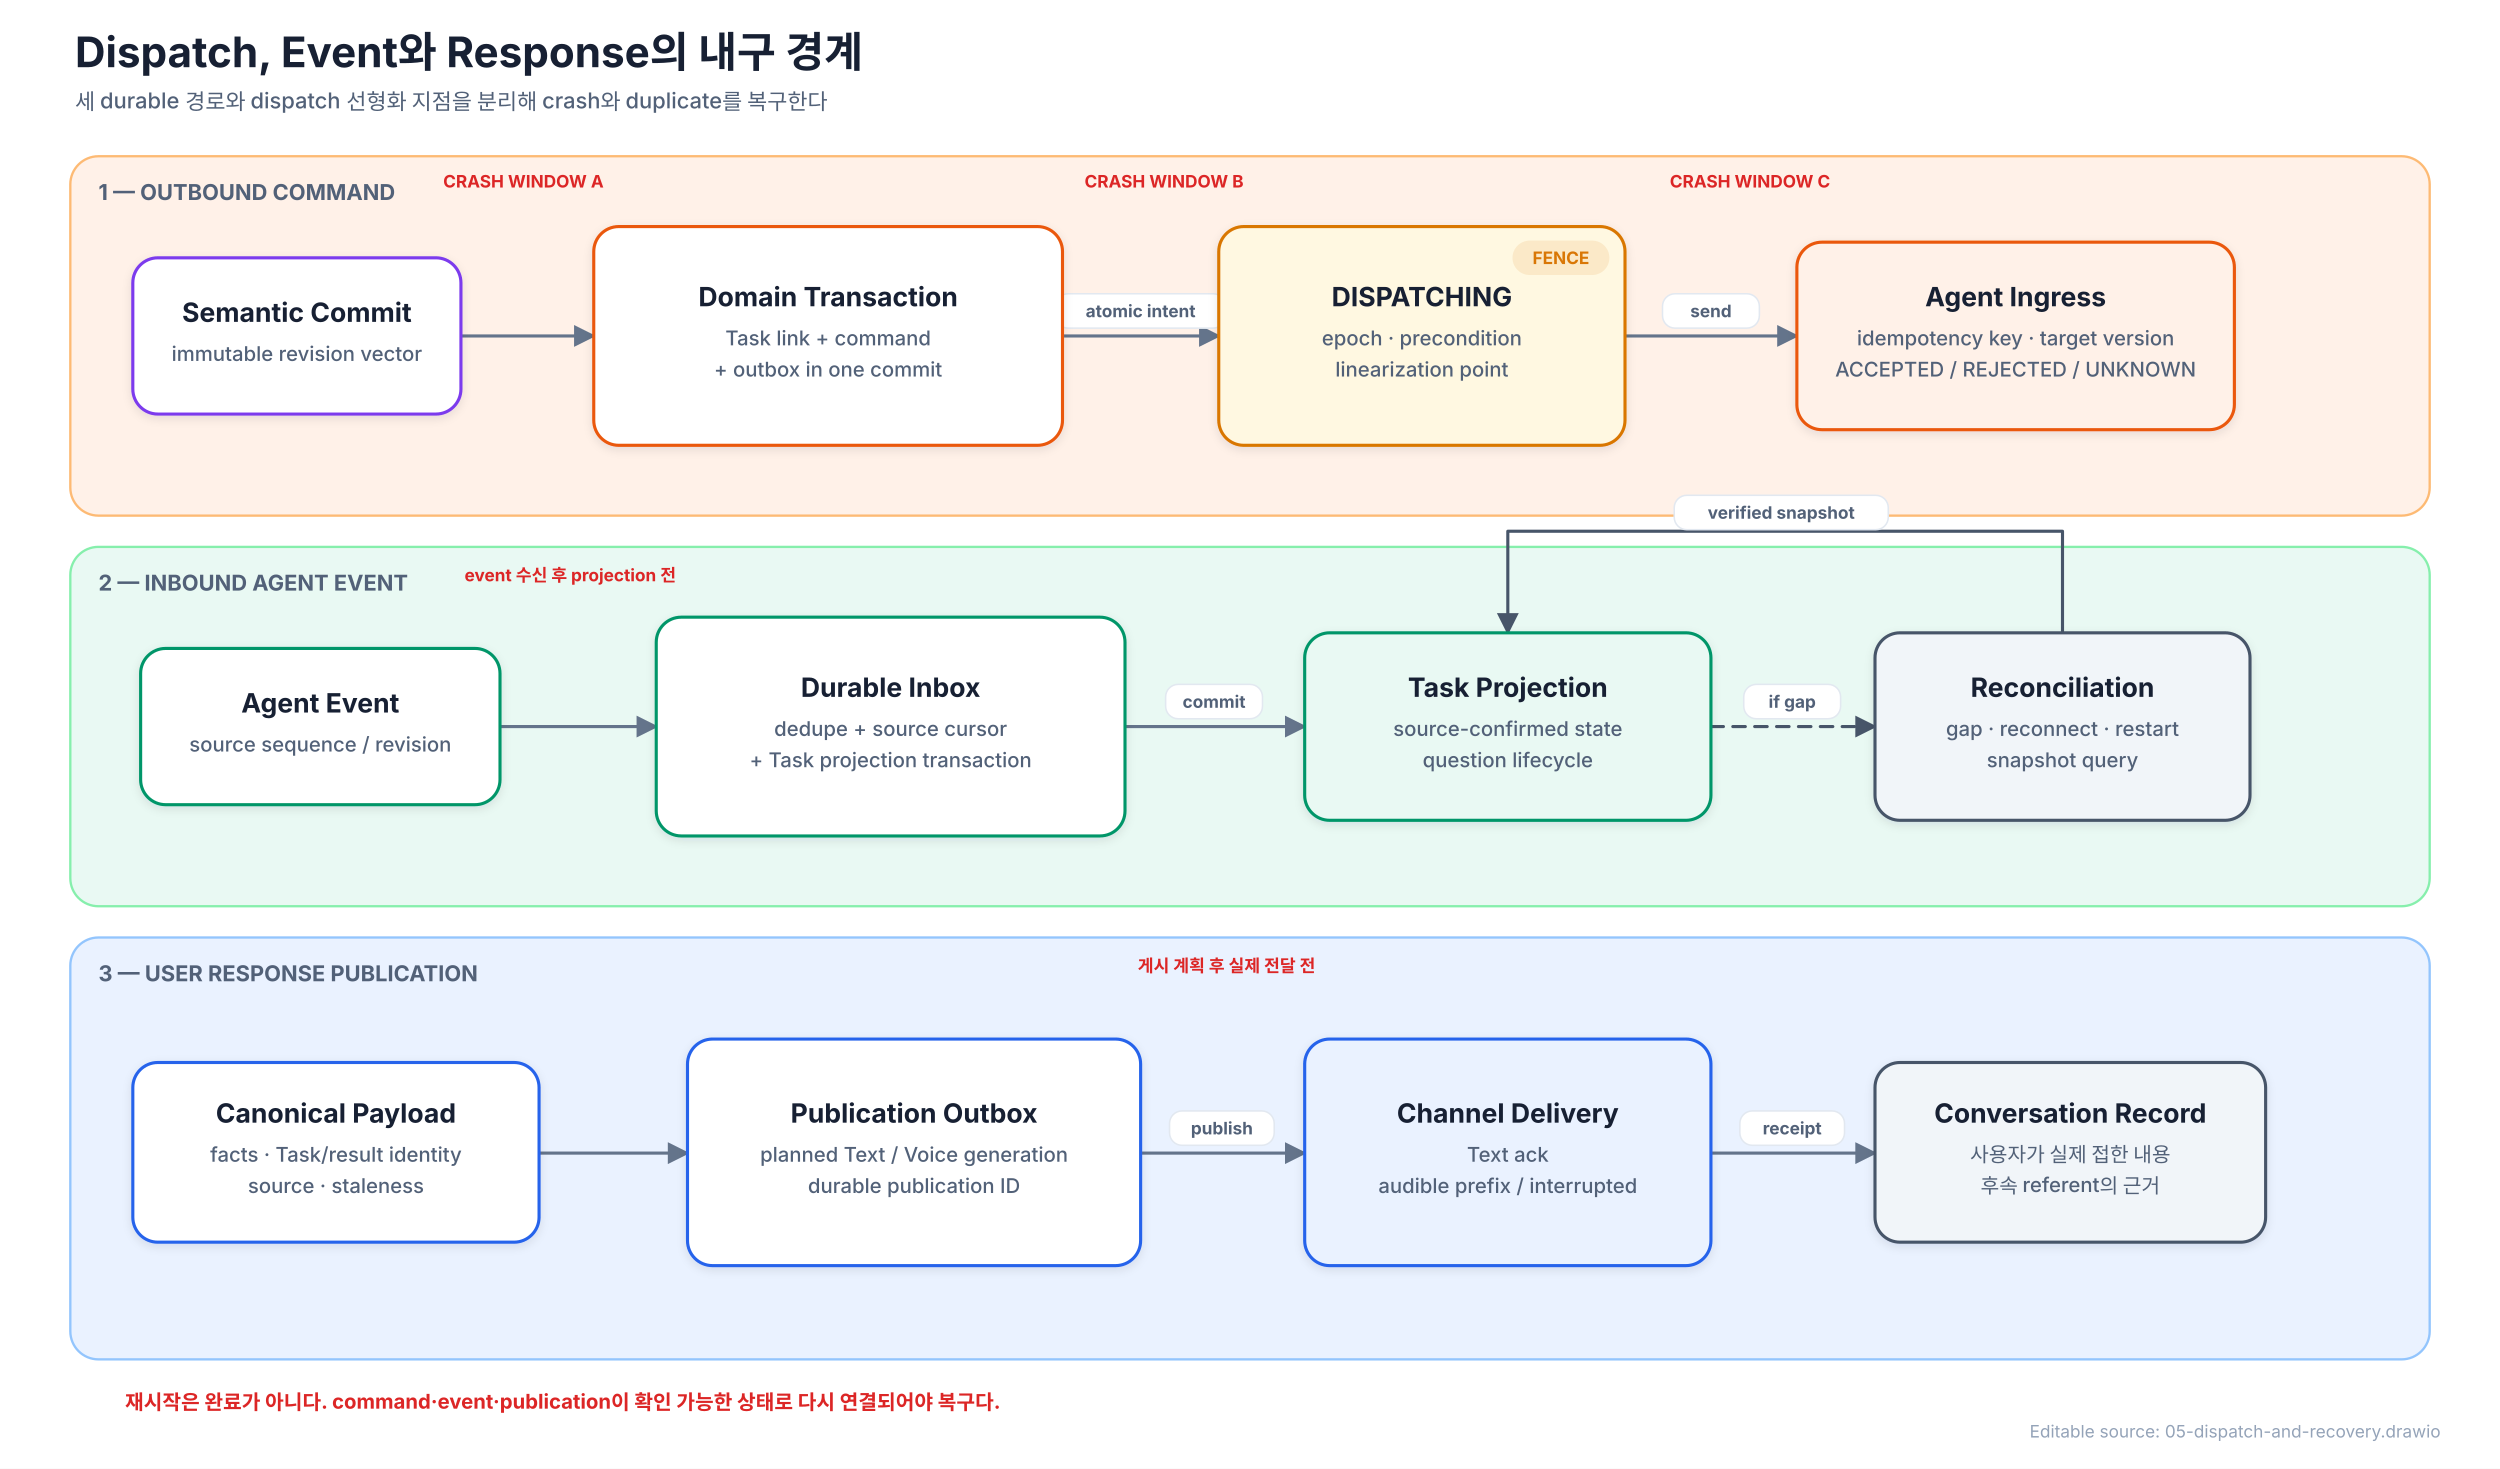
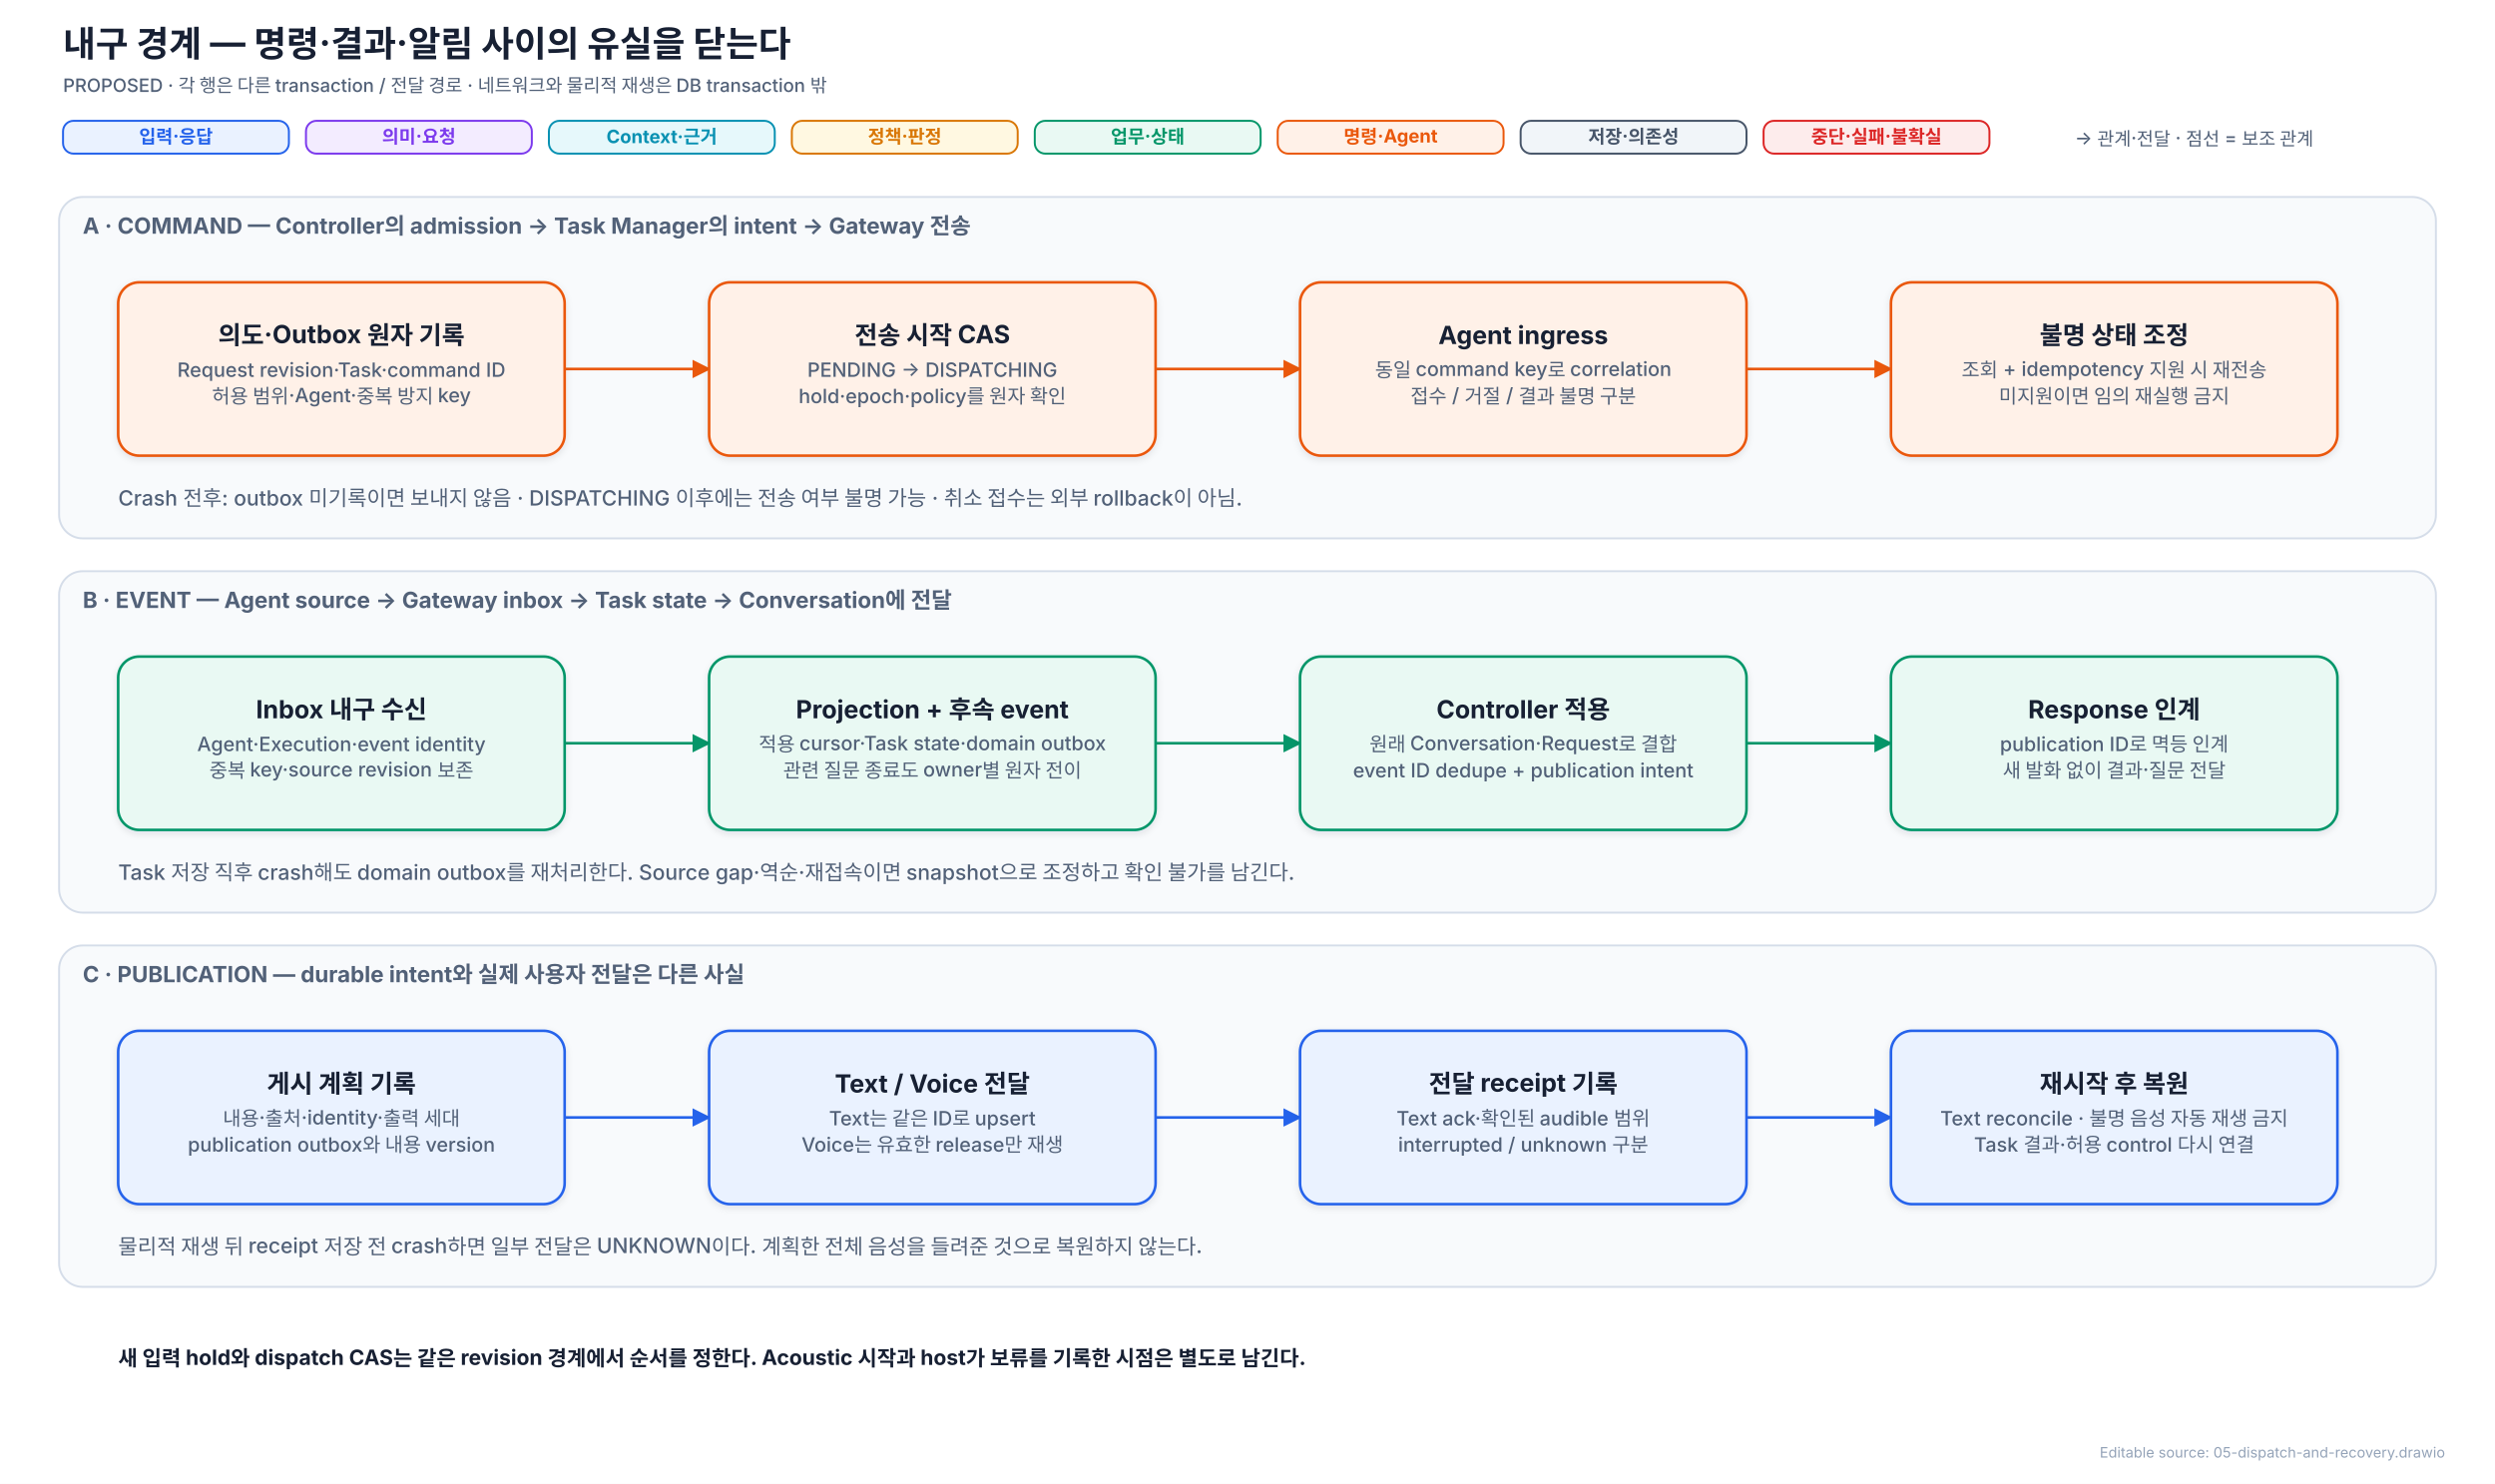
- <svg xmlns="http://www.w3.org/2000/svg" width="1600" height="940" viewBox="0 0 1600 940" role="img" aria-labelledby="title desc">
+ <svg xmlns="http://www.w3.org/2000/svg" width="1900" height="1130" viewBox="0 0 1900 1130" role="img" aria-labelledby="title desc">
  <defs>
    <marker id="arrow" viewBox="0 0 10 10" refX="9" refY="5" markerWidth="7" markerHeight="7" orient="auto-start-reverse">
      <path d="M 0 0 L 10 5 L 0 10 z" fill="#64748B" />
    </marker>
    <marker id="arrow-blue" viewBox="0 0 10 10" refX="9" refY="5" markerWidth="7" markerHeight="7" orient="auto-start-reverse">
      <path d="M 0 0 L 10 5 L 0 10 z" fill="#2563EB" />
    </marker>
    <marker id="arrow-cyan" viewBox="0 0 10 10" refX="9" refY="5" markerWidth="7" markerHeight="7" orient="auto-start-reverse">
      <path d="M 0 0 L 10 5 L 0 10 z" fill="#0891B2" />
    </marker>
    <marker id="arrow-purple" viewBox="0 0 10 10" refX="9" refY="5" markerWidth="7" markerHeight="7" orient="auto-start-reverse">
      <path d="M 0 0 L 10 5 L 0 10 z" fill="#7C3AED" />
    </marker>
    <marker id="arrow-green" viewBox="0 0 10 10" refX="9" refY="5" markerWidth="7" markerHeight="7" orient="auto-start-reverse">
      <path d="M 0 0 L 10 5 L 0 10 z" fill="#059669" />
    </marker>
    <marker id="arrow-orange" viewBox="0 0 10 10" refX="9" refY="5" markerWidth="7" markerHeight="7" orient="auto-start-reverse">
      <path d="M 0 0 L 10 5 L 0 10 z" fill="#EA580C" />
    </marker>
    <marker id="arrow-amber" viewBox="0 0 10 10" refX="9" refY="5" markerWidth="7" markerHeight="7" orient="auto-start-reverse">
      <path d="M 0 0 L 10 5 L 0 10 z" fill="#D97706" />
    </marker>
    <marker id="arrow-gray" viewBox="0 0 10 10" refX="9" refY="5" markerWidth="7" markerHeight="7" orient="auto-start-reverse">
      <path d="M 0 0 L 10 5 L 0 10 z" fill="#475569" />
    </marker>
    <marker id="arrow-red" viewBox="0 0 10 10" refX="9" refY="5" markerWidth="7" markerHeight="7" orient="auto-start-reverse">
      <path d="M 0 0 L 10 5 L 0 10 z" fill="#DC2626" />
    </marker>
    <filter id="shadow" x="-10%" y="-10%" width="120%" height="140%">
      <feDropShadow dx="0" dy="2" stdDeviation="3" flood-color="#0F172A" flood-opacity="0.10" />
    </filter>
  </defs>
-   <rect width="1600" height="940" fill="#FFFFFF" />
-   <text x="48" y="43" font-family="Inter, Arial, sans-serif" font-size="27" font-weight="750" fill="#172033">Dispatch, Event와 Response의 내구 경계</text>
-   <text x="48" y="70" font-family="Inter, Arial, sans-serif" font-size="14" font-weight="500" fill="#526178">세 durable 경로와 dispatch 선형화 지점을 분리해 crash와 duplicate를 복구한다</text>
-   <rect x="45" y="100" width="1510" height="230" rx="18" fill="#FFF1E8" stroke="#FDBA74" stroke-width="1.5" />
-   <text x="63" y="128" font-family="Inter, Arial, sans-serif" font-size="14" font-weight="750" fill="#526178">1 — OUTBOUND COMMAND</text>
-   <rect x="45" y="350" width="1510" height="230" rx="18" fill="#E9F9F3" stroke="#86EFAC" stroke-width="1.5" />
-   <text x="63" y="378" font-family="Inter, Arial, sans-serif" font-size="14" font-weight="750" fill="#526178">2 — INBOUND AGENT EVENT</text>
-   <rect x="45" y="600" width="1510" height="270" rx="18" fill="#EAF2FF" stroke="#93C5FD" stroke-width="1.5" />
-   <text x="63" y="628" font-family="Inter, Arial, sans-serif" font-size="14" font-weight="750" fill="#526178">3 — USER RESPONSE PUBLICATION</text>
-   <polyline points="295,215 380,215" fill="none" stroke="#64748B" stroke-width="2" stroke-linejoin="round" stroke-linecap="round" marker-end="url(#arrow)" />
-   <polyline points="680,215 780,215" fill="none" stroke="#64748B" stroke-width="2" stroke-linejoin="round" stroke-linecap="round" marker-end="url(#arrow)" />
-   <rect x="675.5" y="188" width="109" height="22" rx="8" fill="#FFFFFF" stroke="#E2E8F0" />
-   <text x="730" y="203" text-anchor="middle" font-family="Inter, Arial, sans-serif" font-size="11" font-weight="650" fill="#526178">atomic intent</text>
-   <polyline points="1040,215 1150,215" fill="none" stroke="#64748B" stroke-width="2" stroke-linejoin="round" stroke-linecap="round" marker-end="url(#arrow)" />
-   <rect x="1064.0" y="188" width="62" height="22" rx="8" fill="#FFFFFF" stroke="#E2E8F0" />
-   <text x="1095" y="203" text-anchor="middle" font-family="Inter, Arial, sans-serif" font-size="11" font-weight="650" fill="#526178">send</text>
-   <polyline points="320,465 420,465" fill="none" stroke="#64748B" stroke-width="2" stroke-linejoin="round" stroke-linecap="round" marker-end="url(#arrow)" />
-   <polyline points="720,465 835,465" fill="none" stroke="#64748B" stroke-width="2" stroke-linejoin="round" stroke-linecap="round" marker-end="url(#arrow)" />
-   <rect x="746.0" y="438" width="62" height="22" rx="8" fill="#FFFFFF" stroke="#E2E8F0" />
-   <text x="777" y="453" text-anchor="middle" font-family="Inter, Arial, sans-serif" font-size="11" font-weight="650" fill="#526178">commit</text>
-   <polyline points="1095,465 1200,465" fill="none" stroke="#475569" stroke-width="2" stroke-linejoin="round" stroke-linecap="round" marker-end="url(#arrow-gray)" stroke-dasharray="8 6" />
-   <rect x="1116.0" y="438" width="62" height="22" rx="8" fill="#FFFFFF" stroke="#E2E8F0" />
-   <text x="1147" y="453" text-anchor="middle" font-family="Inter, Arial, sans-serif" font-size="11" font-weight="650" fill="#526178">if gap</text>
-   <polyline points="1320,405 1320,340 965,340 965,405" fill="none" stroke="#475569" stroke-width="2" stroke-linejoin="round" stroke-linecap="round" marker-end="url(#arrow-gray)" />
-   <rect x="1071.5" y="317" width="137" height="22" rx="8" fill="#FFFFFF" stroke="#E2E8F0" />
-   <text x="1140" y="332" text-anchor="middle" font-family="Inter, Arial, sans-serif" font-size="11" font-weight="650" fill="#526178">verified snapshot</text>
-   <polyline points="345,738 440,738" fill="none" stroke="#64748B" stroke-width="2" stroke-linejoin="round" stroke-linecap="round" marker-end="url(#arrow)" />
-   <polyline points="730,738 835,738" fill="none" stroke="#64748B" stroke-width="2" stroke-linejoin="round" stroke-linecap="round" marker-end="url(#arrow)" />
-   <rect x="748.5" y="711" width="67" height="22" rx="8" fill="#FFFFFF" stroke="#E2E8F0" />
-   <text x="782" y="726" text-anchor="middle" font-family="Inter, Arial, sans-serif" font-size="11" font-weight="650" fill="#526178">publish</text>
-   <polyline points="1095,738 1200,738" fill="none" stroke="#64748B" stroke-width="2" stroke-linejoin="round" stroke-linecap="round" marker-end="url(#arrow)" />
-   <rect x="1113.5" y="711" width="67" height="22" rx="8" fill="#FFFFFF" stroke="#E2E8F0" />
-   <text x="1147" y="726" text-anchor="middle" font-family="Inter, Arial, sans-serif" font-size="11" font-weight="650" fill="#526178">receipt</text>
-   <rect x="85" y="165" width="210" height="100" rx="16" fill="#FFFFFF" stroke="#7C3AED" stroke-width="2" filter="url(#shadow)" />
+   <rect width="1900" height="1130" fill="#FFFFFF" />
+   <text x="48" y="43" font-family="Inter, Arial, sans-serif" font-size="27" font-weight="750" fill="#172033">내구 경계 — 명령·결과·알림 사이의 유실을 닫는다</text>
+   <text x="48" y="70" font-family="Inter, Arial, sans-serif" font-size="14" font-weight="500" fill="#526178">PROPOSED · 각 행은 다른 transaction / 전달 경로 · 네트워크와 물리적 재생은 DB transaction 밖</text>
+   <rect x="45" y="150" width="1810" height="260" rx="18" fill="#F8FAFC" stroke="#D5DDE9" stroke-width="1.5" />
+   <text x="63" y="178" font-family="Inter, Arial, sans-serif" font-size="17" font-weight="750" fill="#526178">A · COMMAND — Controller의 admission → Task Manager의 intent → Gateway 전송</text>
+   <rect x="45" y="435" width="1810" height="260" rx="18" fill="#F8FAFC" stroke="#D5DDE9" stroke-width="1.5" />
+   <text x="63" y="463" font-family="Inter, Arial, sans-serif" font-size="17" font-weight="750" fill="#526178">B · EVENT — Agent source → Gateway inbox → Task state → Conversation에 전달</text>
+   <rect x="45" y="720" width="1810" height="260" rx="18" fill="#F8FAFC" stroke="#D5DDE9" stroke-width="1.5" />
+   <text x="63" y="748" font-family="Inter, Arial, sans-serif" font-size="17" font-weight="750" fill="#526178">C · PUBLICATION — durable intent와 실제 사용자 전달은 다른 사실</text>
+   <polyline points="430,281.0 540,281.0" fill="none" stroke="#EA580C" stroke-width="2" stroke-linejoin="round" stroke-linecap="round" marker-end="url(#arrow-orange)" />
+   <polyline points="880,281.0 990,281.0" fill="none" stroke="#EA580C" stroke-width="2" stroke-linejoin="round" stroke-linecap="round" marker-end="url(#arrow-orange)" />
+   <polyline points="1330,281.0 1440,281.0" fill="none" stroke="#EA580C" stroke-width="2" stroke-linejoin="round" stroke-linecap="round" marker-end="url(#arrow-orange)" />
+   <polyline points="430,566.0 540,566.0" fill="none" stroke="#059669" stroke-width="2" stroke-linejoin="round" stroke-linecap="round" marker-end="url(#arrow-green)" />
+   <polyline points="880,566.0 990,566.0" fill="none" stroke="#059669" stroke-width="2" stroke-linejoin="round" stroke-linecap="round" marker-end="url(#arrow-green)" />
+   <polyline points="1330,566.0 1440,566.0" fill="none" stroke="#059669" stroke-width="2" stroke-linejoin="round" stroke-linecap="round" marker-end="url(#arrow-green)" />
+   <polyline points="430,851.0 540,851.0" fill="none" stroke="#2563EB" stroke-width="2" stroke-linejoin="round" stroke-linecap="round" marker-end="url(#arrow-blue)" />
+   <polyline points="880,851.0 990,851.0" fill="none" stroke="#2563EB" stroke-width="2" stroke-linejoin="round" stroke-linecap="round" marker-end="url(#arrow-blue)" />
+   <polyline points="1330,851.0 1440,851.0" fill="none" stroke="#2563EB" stroke-width="2" stroke-linejoin="round" stroke-linecap="round" marker-end="url(#arrow-blue)" />
+   <rect x="90" y="215" width="340" height="132" rx="16" fill="#FFF1E8" stroke="#EA580C" stroke-width="2" filter="url(#shadow)" />
  <g font-family="Inter, Arial, sans-serif">
-     <text x="190.0" y="206.0" text-anchor="middle" font-size="17" font-weight="700" fill="#172033">Semantic Commit</text>
-     <text x="190.0" y="231.0" text-anchor="middle" font-size="13" font-weight="500" fill="#526178">immutable revision vector</text>
+     <text x="260.0" y="262.0" text-anchor="middle" font-size="19" font-weight="700" fill="#172033">의도·Outbox 원자 기록</text>
+     <text x="260.0" y="287.0" text-anchor="middle" font-size="15" font-weight="500" fill="#526178">Request revision·Task·command ID</text>
+     <text x="260.0" y="307.0" text-anchor="middle" font-size="15" font-weight="500" fill="#526178">허용 범위·Agent·중복 방지 key</text>
  </g>
-   <rect x="380" y="145" width="300" height="140" rx="16" fill="#FFFFFF" stroke="#EA580C" stroke-width="2" filter="url(#shadow)" />
+   <rect x="540" y="215" width="340" height="132" rx="16" fill="#FFF1E8" stroke="#EA580C" stroke-width="2" filter="url(#shadow)" />
  <g font-family="Inter, Arial, sans-serif">
-     <text x="530.0" y="196.0" text-anchor="middle" font-size="17" font-weight="700" fill="#172033">Domain Transaction</text>
-     <text x="530.0" y="221.0" text-anchor="middle" font-size="13" font-weight="500" fill="#526178">Task link + command</text>
-     <text x="530.0" y="241.0" text-anchor="middle" font-size="13" font-weight="500" fill="#526178">+ outbox in one commit</text>
+     <text x="710.0" y="262.0" text-anchor="middle" font-size="19" font-weight="700" fill="#172033">전송 시작 CAS</text>
+     <text x="710.0" y="287.0" text-anchor="middle" font-size="15" font-weight="500" fill="#526178">PENDING → DISPATCHING</text>
+     <text x="710.0" y="307.0" text-anchor="middle" font-size="15" font-weight="500" fill="#526178">hold·epoch·policy를 원자 확인</text>
  </g>
-   <rect x="780" y="145" width="260" height="140" rx="16" fill="#FFF8E1" stroke="#D97706" stroke-width="2" filter="url(#shadow)" />
+   <rect x="990" y="215" width="340" height="132" rx="16" fill="#FFF1E8" stroke="#EA580C" stroke-width="2" filter="url(#shadow)" />
  <g font-family="Inter, Arial, sans-serif">
-     <text x="910.0" y="196.0" text-anchor="middle" font-size="17" font-weight="700" fill="#172033">DISPATCHING</text>
-     <text x="910.0" y="221.0" text-anchor="middle" font-size="13" font-weight="500" fill="#526178">epoch · precondition</text>
-     <text x="910.0" y="241.0" text-anchor="middle" font-size="13" font-weight="500" fill="#526178">linearization point</text>
-     <rect x="968" y="154" width="62" height="22" rx="11" fill="#D97706" opacity="0.12" />
-     <text x="999.0" y="169" text-anchor="middle" font-size="11" font-weight="700" fill="#D97706">FENCE</text>
+     <text x="1160.0" y="262.0" text-anchor="middle" font-size="19" font-weight="700" fill="#172033">Agent ingress</text>
+     <text x="1160.0" y="287.0" text-anchor="middle" font-size="15" font-weight="500" fill="#526178">동일 command key로 correlation</text>
+     <text x="1160.0" y="307.0" text-anchor="middle" font-size="15" font-weight="500" fill="#526178">접수 / 거절 / 결과 불명 구분</text>
  </g>
-   <rect x="1150" y="155" width="280" height="120" rx="16" fill="#FFF1E8" stroke="#EA580C" stroke-width="2" filter="url(#shadow)" />
+   <rect x="1440" y="215" width="340" height="132" rx="16" fill="#FFF1E8" stroke="#EA580C" stroke-width="2" filter="url(#shadow)" />
  <g font-family="Inter, Arial, sans-serif">
-     <text x="1290.0" y="196.0" text-anchor="middle" font-size="17" font-weight="700" fill="#172033">Agent Ingress</text>
-     <text x="1290.0" y="221.0" text-anchor="middle" font-size="13" font-weight="500" fill="#526178">idempotency key · target version</text>
-     <text x="1290.0" y="241.0" text-anchor="middle" font-size="13" font-weight="500" fill="#526178">ACCEPTED / REJECTED / UNKNOWN</text>
+     <text x="1610.0" y="262.0" text-anchor="middle" font-size="19" font-weight="700" fill="#172033">불명 상태 조정</text>
+     <text x="1610.0" y="287.0" text-anchor="middle" font-size="15" font-weight="500" fill="#526178">조회 + idempotency 지원 시 재전송</text>
+     <text x="1610.0" y="307.0" text-anchor="middle" font-size="15" font-weight="500" fill="#526178">미지원이면 임의 재실행 금지</text>
  </g>
-   <rect x="90" y="415" width="230" height="100" rx="16" fill="#FFFFFF" stroke="#059669" stroke-width="2" filter="url(#shadow)" />
+   <rect x="90" y="500" width="340" height="132" rx="16" fill="#E9F9F3" stroke="#059669" stroke-width="2" filter="url(#shadow)" />
  <g font-family="Inter, Arial, sans-serif">
-     <text x="205.0" y="456.0" text-anchor="middle" font-size="17" font-weight="700" fill="#172033">Agent Event</text>
-     <text x="205.0" y="481.0" text-anchor="middle" font-size="13" font-weight="500" fill="#526178">source sequence / revision</text>
+     <text x="260.0" y="547.0" text-anchor="middle" font-size="19" font-weight="700" fill="#172033">Inbox 내구 수신</text>
+     <text x="260.0" y="572.0" text-anchor="middle" font-size="15" font-weight="500" fill="#526178">Agent·Execution·event identity</text>
+     <text x="260.0" y="592.0" text-anchor="middle" font-size="15" font-weight="500" fill="#526178">중복 key·source revision 보존</text>
  </g>
-   <rect x="420" y="395" width="300" height="140" rx="16" fill="#FFFFFF" stroke="#059669" stroke-width="2" filter="url(#shadow)" />
+   <rect x="540" y="500" width="340" height="132" rx="16" fill="#E9F9F3" stroke="#059669" stroke-width="2" filter="url(#shadow)" />
  <g font-family="Inter, Arial, sans-serif">
-     <text x="570.0" y="446.0" text-anchor="middle" font-size="17" font-weight="700" fill="#172033">Durable Inbox</text>
-     <text x="570.0" y="471.0" text-anchor="middle" font-size="13" font-weight="500" fill="#526178">dedupe + source cursor</text>
-     <text x="570.0" y="491.0" text-anchor="middle" font-size="13" font-weight="500" fill="#526178">+ Task projection transaction</text>
+     <text x="710.0" y="547.0" text-anchor="middle" font-size="19" font-weight="700" fill="#172033">Projection + 후속 event</text>
+     <text x="710.0" y="572.0" text-anchor="middle" font-size="15" font-weight="500" fill="#526178">적용 cursor·Task state·domain outbox</text>
+     <text x="710.0" y="592.0" text-anchor="middle" font-size="15" font-weight="500" fill="#526178">관련 질문 종료도 owner별 원자 전이</text>
  </g>
-   <rect x="835" y="405" width="260" height="120" rx="16" fill="#E9F9F3" stroke="#059669" stroke-width="2" filter="url(#shadow)" />
+   <rect x="990" y="500" width="340" height="132" rx="16" fill="#E9F9F3" stroke="#059669" stroke-width="2" filter="url(#shadow)" />
  <g font-family="Inter, Arial, sans-serif">
-     <text x="965.0" y="446.0" text-anchor="middle" font-size="17" font-weight="700" fill="#172033">Task Projection</text>
-     <text x="965.0" y="471.0" text-anchor="middle" font-size="13" font-weight="500" fill="#526178">source-confirmed state</text>
-     <text x="965.0" y="491.0" text-anchor="middle" font-size="13" font-weight="500" fill="#526178">question lifecycle</text>
+     <text x="1160.0" y="547.0" text-anchor="middle" font-size="19" font-weight="700" fill="#172033">Controller 적용</text>
+     <text x="1160.0" y="572.0" text-anchor="middle" font-size="15" font-weight="500" fill="#526178">원래 Conversation·Request로 결합</text>
+     <text x="1160.0" y="592.0" text-anchor="middle" font-size="15" font-weight="500" fill="#526178">event ID dedupe + publication intent</text>
  </g>
-   <rect x="1200" y="405" width="240" height="120" rx="16" fill="#F1F5F9" stroke="#475569" stroke-width="2" filter="url(#shadow)" />
+   <rect x="1440" y="500" width="340" height="132" rx="16" fill="#E9F9F3" stroke="#059669" stroke-width="2" filter="url(#shadow)" />
  <g font-family="Inter, Arial, sans-serif">
-     <text x="1320.0" y="446.0" text-anchor="middle" font-size="17" font-weight="700" fill="#172033">Reconciliation</text>
-     <text x="1320.0" y="471.0" text-anchor="middle" font-size="13" font-weight="500" fill="#526178">gap · reconnect · restart</text>
-     <text x="1320.0" y="491.0" text-anchor="middle" font-size="13" font-weight="500" fill="#526178">snapshot query</text>
+     <text x="1610.0" y="547.0" text-anchor="middle" font-size="19" font-weight="700" fill="#172033">Response 인계</text>
+     <text x="1610.0" y="572.0" text-anchor="middle" font-size="15" font-weight="500" fill="#526178">publication ID로 멱등 인계</text>
+     <text x="1610.0" y="592.0" text-anchor="middle" font-size="15" font-weight="500" fill="#526178">새 발화 없이 결과·질문 전달</text>
  </g>
-   <rect x="85" y="680" width="260" height="115" rx="16" fill="#FFFFFF" stroke="#2563EB" stroke-width="2" filter="url(#shadow)" />
+   <rect x="90" y="785" width="340" height="132" rx="16" fill="#EAF2FF" stroke="#2563EB" stroke-width="2" filter="url(#shadow)" />
  <g font-family="Inter, Arial, sans-serif">
-     <text x="215.0" y="718.5" text-anchor="middle" font-size="17" font-weight="700" fill="#172033">Canonical Payload</text>
-     <text x="215.0" y="743.5" text-anchor="middle" font-size="13" font-weight="500" fill="#526178">facts · Task/result identity</text>
-     <text x="215.0" y="763.5" text-anchor="middle" font-size="13" font-weight="500" fill="#526178">source · staleness</text>
+     <text x="260.0" y="832.0" text-anchor="middle" font-size="19" font-weight="700" fill="#172033">게시 계획 기록</text>
+     <text x="260.0" y="857.0" text-anchor="middle" font-size="15" font-weight="500" fill="#526178">내용·출처·identity·출력 세대</text>
+     <text x="260.0" y="877.0" text-anchor="middle" font-size="15" font-weight="500" fill="#526178">publication outbox와 내용 version</text>
  </g>
-   <rect x="440" y="665" width="290" height="145" rx="16" fill="#FFFFFF" stroke="#2563EB" stroke-width="2" filter="url(#shadow)" />
+   <rect x="540" y="785" width="340" height="132" rx="16" fill="#EAF2FF" stroke="#2563EB" stroke-width="2" filter="url(#shadow)" />
  <g font-family="Inter, Arial, sans-serif">
-     <text x="585.0" y="718.5" text-anchor="middle" font-size="17" font-weight="700" fill="#172033">Publication Outbox</text>
-     <text x="585.0" y="743.5" text-anchor="middle" font-size="13" font-weight="500" fill="#526178">planned Text / Voice generation</text>
-     <text x="585.0" y="763.5" text-anchor="middle" font-size="13" font-weight="500" fill="#526178">durable publication ID</text>
+     <text x="710.0" y="832.0" text-anchor="middle" font-size="19" font-weight="700" fill="#172033">Text / Voice 전달</text>
+     <text x="710.0" y="857.0" text-anchor="middle" font-size="15" font-weight="500" fill="#526178">Text는 같은 ID로 upsert</text>
+     <text x="710.0" y="877.0" text-anchor="middle" font-size="15" font-weight="500" fill="#526178">Voice는 유효한 release만 재생</text>
  </g>
-   <rect x="835" y="665" width="260" height="145" rx="16" fill="#EAF2FF" stroke="#2563EB" stroke-width="2" filter="url(#shadow)" />
+   <rect x="990" y="785" width="340" height="132" rx="16" fill="#EAF2FF" stroke="#2563EB" stroke-width="2" filter="url(#shadow)" />
  <g font-family="Inter, Arial, sans-serif">
-     <text x="965.0" y="718.5" text-anchor="middle" font-size="17" font-weight="700" fill="#172033">Channel Delivery</text>
-     <text x="965.0" y="743.5" text-anchor="middle" font-size="13" font-weight="500" fill="#526178">Text ack</text>
-     <text x="965.0" y="763.5" text-anchor="middle" font-size="13" font-weight="500" fill="#526178">audible prefix / interrupted</text>
+     <text x="1160.0" y="832.0" text-anchor="middle" font-size="19" font-weight="700" fill="#172033">전달 receipt 기록</text>
+     <text x="1160.0" y="857.0" text-anchor="middle" font-size="15" font-weight="500" fill="#526178">Text ack·확인된 audible 범위</text>
+     <text x="1160.0" y="877.0" text-anchor="middle" font-size="15" font-weight="500" fill="#526178">interrupted / unknown 구분</text>
  </g>
-   <rect x="1200" y="680" width="250" height="115" rx="16" fill="#F1F5F9" stroke="#475569" stroke-width="2" filter="url(#shadow)" />
+   <rect x="1440" y="785" width="340" height="132" rx="16" fill="#EAF2FF" stroke="#2563EB" stroke-width="2" filter="url(#shadow)" />
  <g font-family="Inter, Arial, sans-serif">
-     <text x="1325.0" y="718.5" text-anchor="middle" font-size="17" font-weight="700" fill="#172033">Conversation Record</text>
-     <text x="1325.0" y="743.5" text-anchor="middle" font-size="13" font-weight="500" fill="#526178">사용자가 실제 접한 내용</text>
-     <text x="1325.0" y="763.5" text-anchor="middle" font-size="13" font-weight="500" fill="#526178">후속 referent의 근거</text>
+     <text x="1610.0" y="832.0" text-anchor="middle" font-size="19" font-weight="700" fill="#172033">재시작 후 복원</text>
+     <text x="1610.0" y="857.0" text-anchor="middle" font-size="15" font-weight="500" fill="#526178">Text reconcile · 불명 음성 자동 재생 금지</text>
+     <text x="1610.0" y="877.0" text-anchor="middle" font-size="15" font-weight="500" fill="#526178">Task 결과·허용 control 다시 연결</text>
  </g>
-   <text x="335" y="120" text-anchor="middle" font-family="Inter, Arial, sans-serif" font-size="11" font-weight="700" fill="#DC2626">CRASH WINDOW A</text>
-   <text x="745" y="120" text-anchor="middle" font-family="Inter, Arial, sans-serif" font-size="11" font-weight="700" fill="#DC2626">CRASH WINDOW B</text>
-   <text x="1120" y="120" text-anchor="middle" font-family="Inter, Arial, sans-serif" font-size="11" font-weight="700" fill="#DC2626">CRASH WINDOW C</text>
-   <text x="365" y="372" text-anchor="middle" font-family="Inter, Arial, sans-serif" font-size="11" font-weight="700" fill="#DC2626">event 수신 후 projection 전</text>
-   <text x="785" y="622" text-anchor="middle" font-family="Inter, Arial, sans-serif" font-size="11" font-weight="700" fill="#DC2626">게시 계획 후 실제 전달 전</text>
-   <text x="80" y="902" text-anchor="start" font-family="Inter, Arial, sans-serif" font-size="13" font-weight="700" fill="#DC2626">재시작은 완료가 아니다. command·event·publication이 확인 가능한 상태로 다시 연결되어야 복구다.</text>
-   <text x="1562" y="920" text-anchor="end" font-family="Inter, Arial, sans-serif" font-size="11" fill="#94A3B8">Editable source: 05-dispatch-and-recovery.drawio</text>
+   <text x="1580" y="110" text-anchor="start" font-family="Inter, Arial, sans-serif" font-size="14" font-weight="500" fill="#526178">→ 관계·전달  ·  점선 = 보조 관계</text>
+   <text x="90" y="385" text-anchor="start" font-family="Inter, Arial, sans-serif" font-size="16" font-weight="500" fill="#526178">Crash 전후: outbox 미기록이면 보내지 않음 · DISPATCHING 이후에는 전송 여부 불명 가능 · 취소 접수는 외부 rollback이 아님.</text>
+   <text x="90" y="670" text-anchor="start" font-family="Inter, Arial, sans-serif" font-size="16" font-weight="500" fill="#526178">Task 저장 직후 crash해도 domain outbox를 재처리한다. Source gap·역순·재접속이면 snapshot으로 조정하고 확인 불가를 남긴다.</text>
+   <text x="90" y="955" text-anchor="start" font-family="Inter, Arial, sans-serif" font-size="16" font-weight="500" fill="#526178">물리적 재생 뒤 receipt 저장 전 crash하면 일부 전달은 UNKNOWN이다. 계획한 전체 음성을 들려준 것으로 복원하지 않는다.</text>
+   <text x="90" y="1040" text-anchor="start" font-family="Inter, Arial, sans-serif" font-size="16" font-weight="700" fill="#172033">새 입력 hold와 dispatch CAS는 같은 revision 경계에서 순서를 정한다. Acoustic 시작과 host가 보류를 기록한 시점은 별도로 남긴다.</text>
+   <rect x="48" y="92" width="172" height="25" rx="8" fill="#EAF2FF" stroke="#2563EB" stroke-width="1.5" />
+   <text x="134.0" y="109" text-anchor="middle" font-family="Inter, Arial, sans-serif" font-size="14" font-weight="700" fill="#2563EB">입력·응답</text>
+   <rect x="233" y="92" width="172" height="25" rx="8" fill="#F3ECFF" stroke="#7C3AED" stroke-width="1.5" />
+   <text x="319.0" y="109" text-anchor="middle" font-family="Inter, Arial, sans-serif" font-size="14" font-weight="700" fill="#7C3AED">의미·요청</text>
+   <rect x="418" y="92" width="172" height="25" rx="8" fill="#E6F8FB" stroke="#0891B2" stroke-width="1.5" />
+   <text x="504.0" y="109" text-anchor="middle" font-family="Inter, Arial, sans-serif" font-size="14" font-weight="700" fill="#0891B2">Context·근거</text>
+   <rect x="603" y="92" width="172" height="25" rx="8" fill="#FFF8E1" stroke="#D97706" stroke-width="1.5" />
+   <text x="689.0" y="109" text-anchor="middle" font-family="Inter, Arial, sans-serif" font-size="14" font-weight="700" fill="#D97706">정책·판정</text>
+   <rect x="788" y="92" width="172" height="25" rx="8" fill="#E9F9F3" stroke="#059669" stroke-width="1.5" />
+   <text x="874.0" y="109" text-anchor="middle" font-family="Inter, Arial, sans-serif" font-size="14" font-weight="700" fill="#059669">업무·상태</text>
+   <rect x="973" y="92" width="172" height="25" rx="8" fill="#FFF1E8" stroke="#EA580C" stroke-width="1.5" />
+   <text x="1059.0" y="109" text-anchor="middle" font-family="Inter, Arial, sans-serif" font-size="14" font-weight="700" fill="#EA580C">명령·Agent</text>
+   <rect x="1158" y="92" width="172" height="25" rx="8" fill="#F1F5F9" stroke="#475569" stroke-width="1.5" />
+   <text x="1244.0" y="109" text-anchor="middle" font-family="Inter, Arial, sans-serif" font-size="14" font-weight="700" fill="#475569">저장·의존성</text>
+   <rect x="1343" y="92" width="172" height="25" rx="8" fill="#FDECEC" stroke="#DC2626" stroke-width="1.5" />
+   <text x="1429.0" y="109" text-anchor="middle" font-family="Inter, Arial, sans-serif" font-size="14" font-weight="700" fill="#DC2626">중단·실패·불확실</text>
+   <text x="1862" y="1110" text-anchor="end" font-family="Inter, Arial, sans-serif" font-size="11" fill="#94A3B8">Editable source: 05-dispatch-and-recovery.drawio</text>
</svg>
